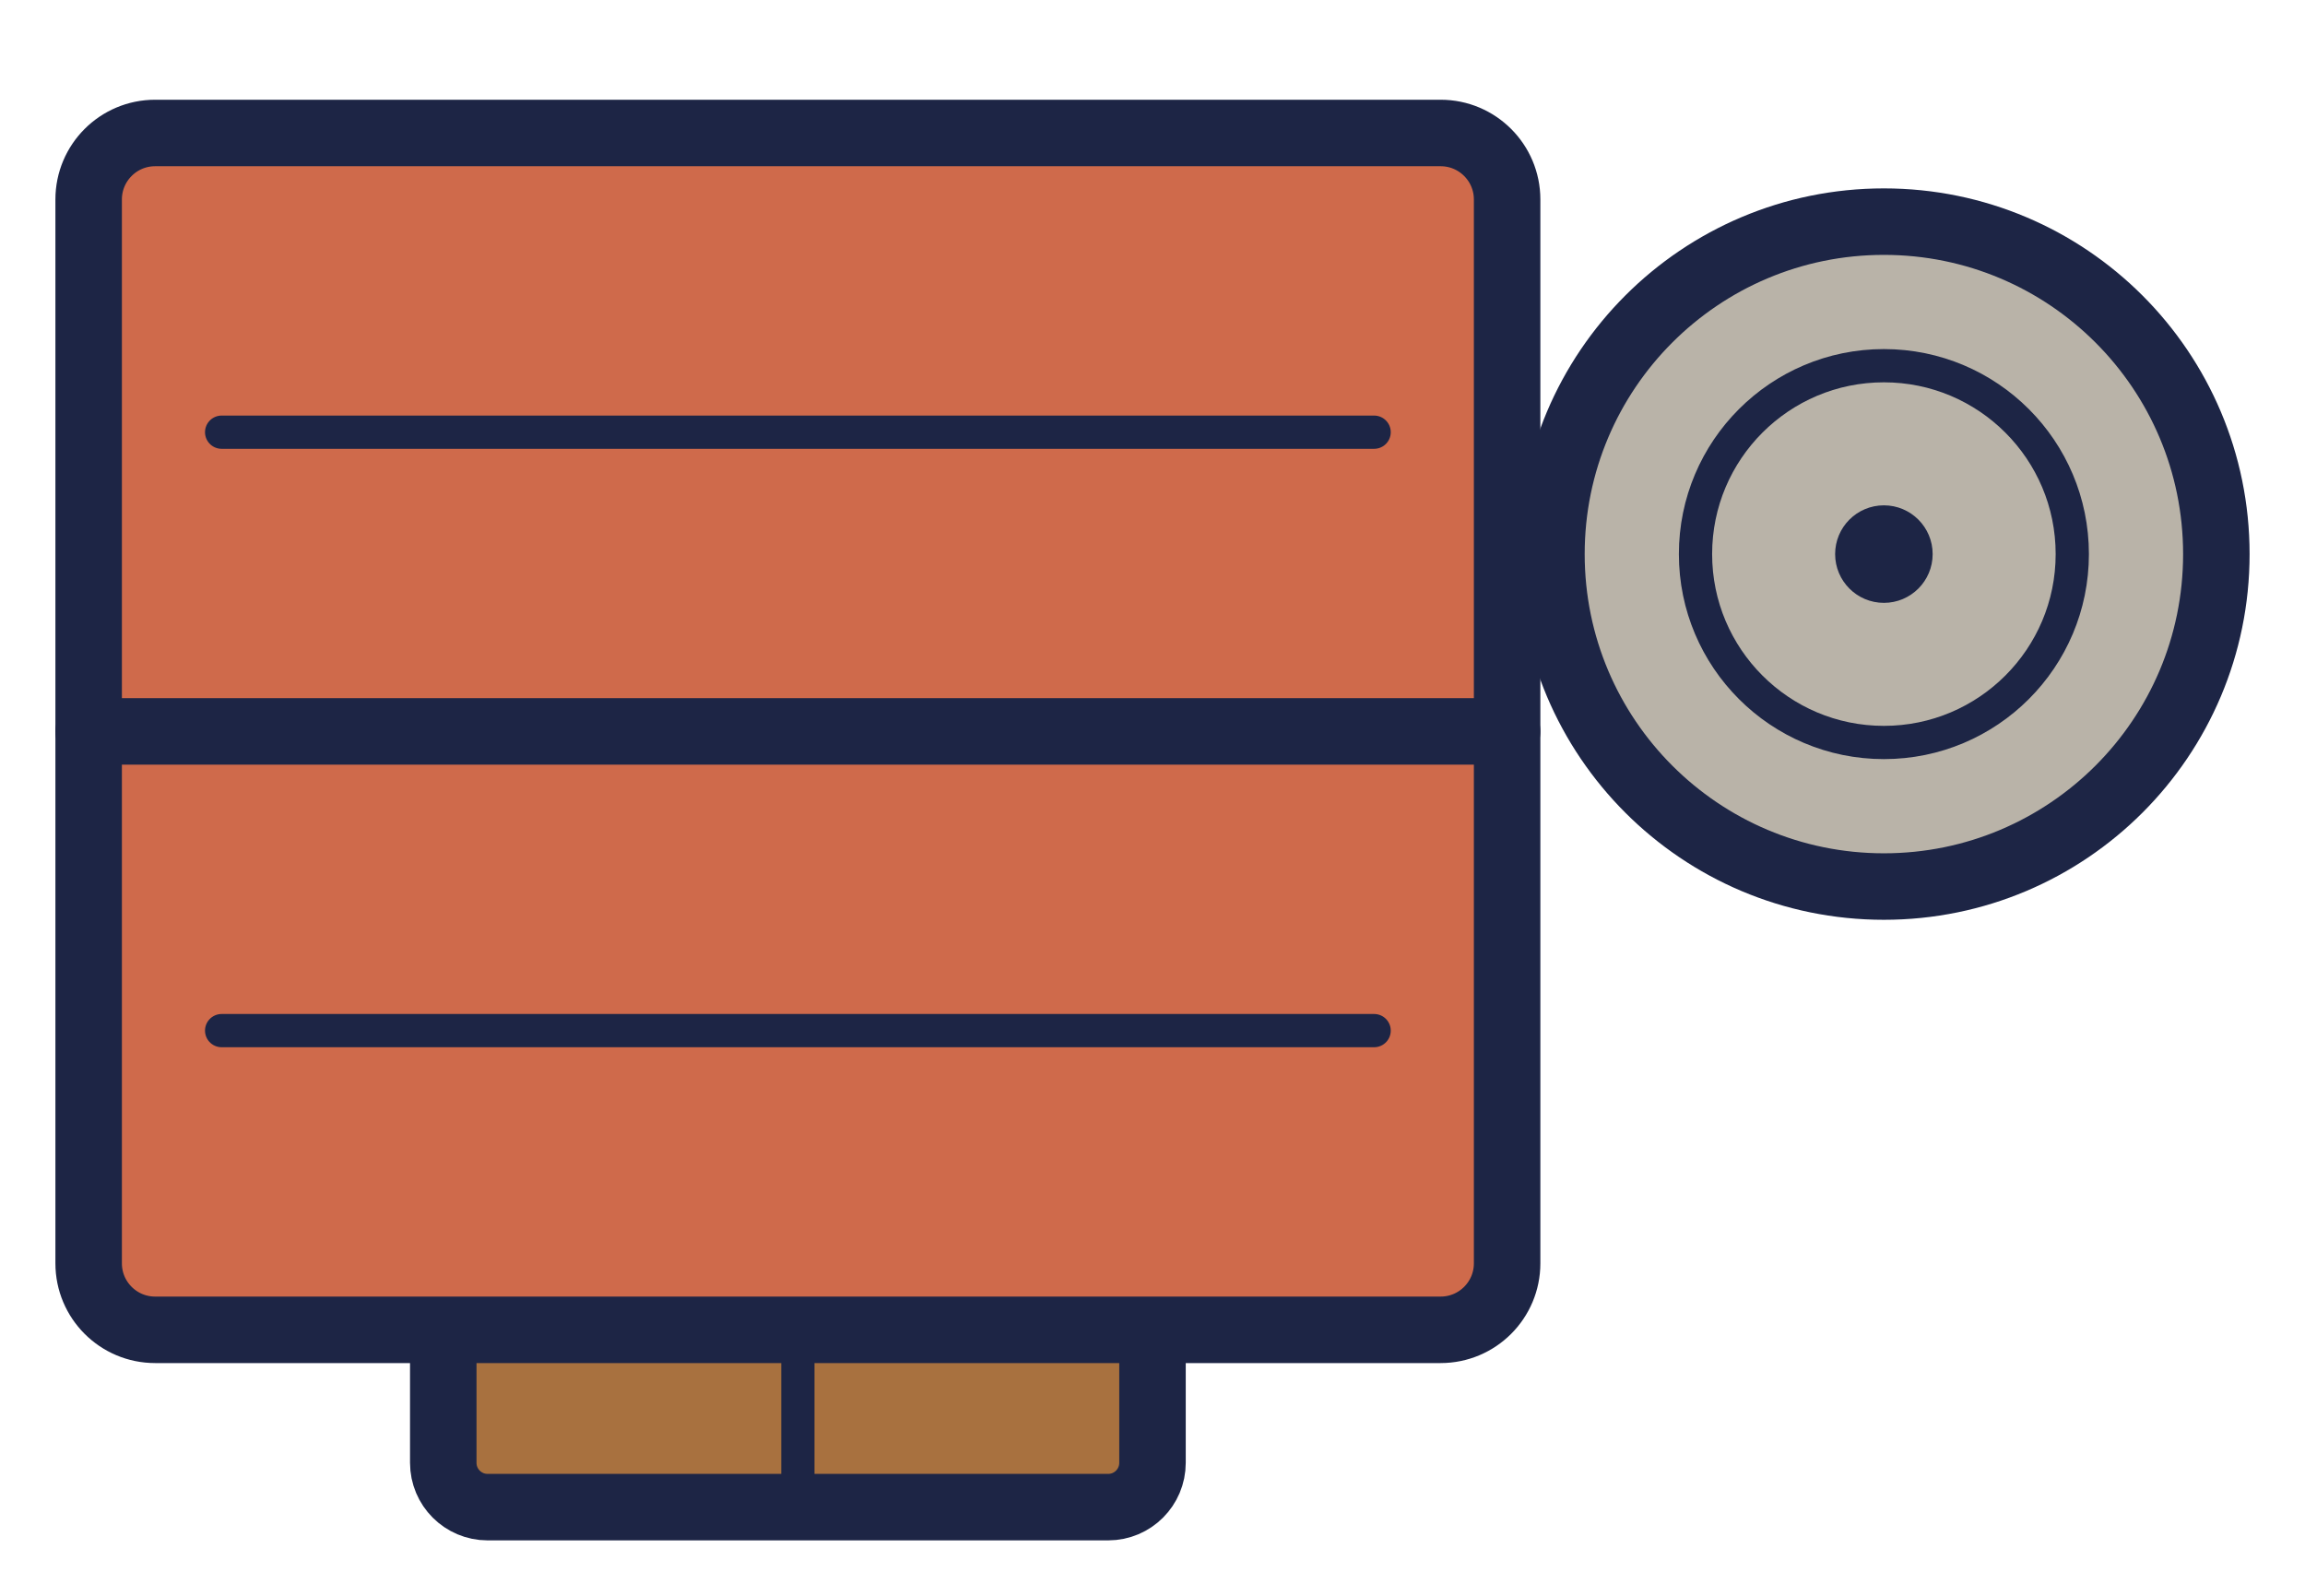
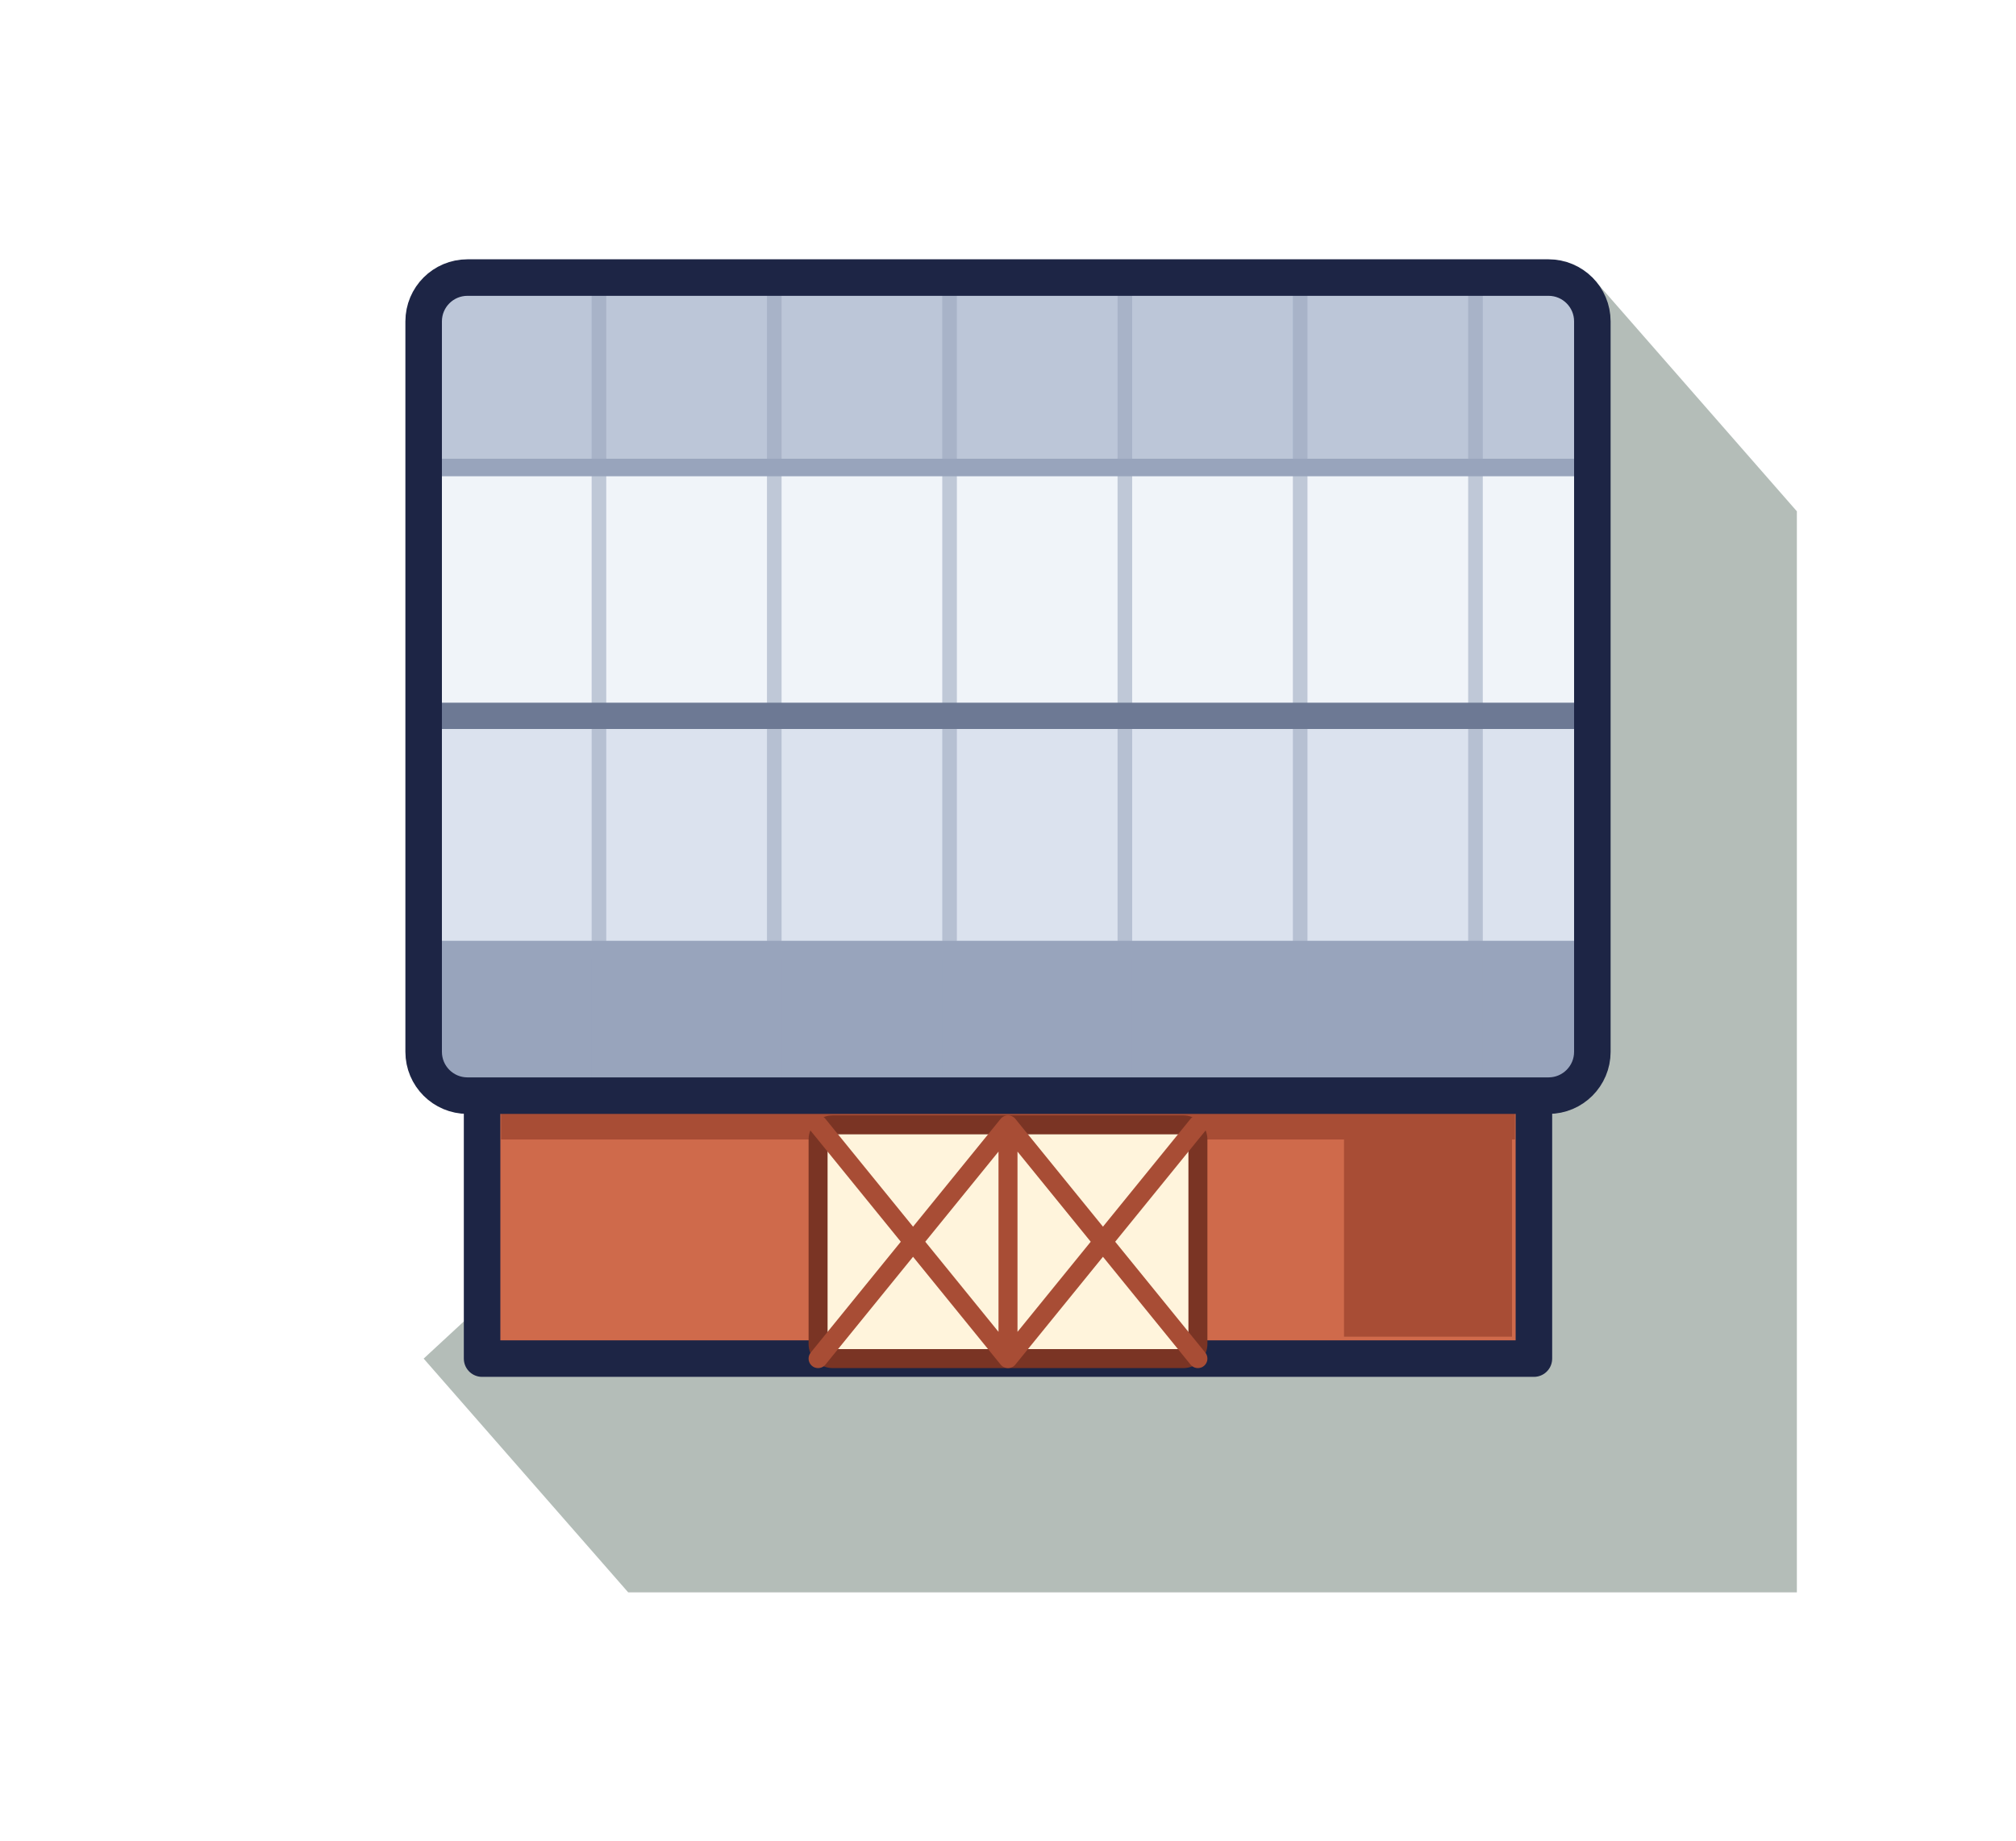
- <svg xmlns="http://www.w3.org/2000/svg" viewBox="0 0 104 72" width="104" height="72">
-   <rect fill="#a8713f" stroke="#1d2545" stroke-width="3" stroke-linejoin="round" stroke-linecap="round" x="20" y="56" width="32" height="12" rx="2" />
-   <path fill="none" stroke="#1d2545" stroke-width="1.5" stroke-linejoin="round" stroke-linecap="round" d="M36 60v8" />
-   <rect fill="#cf6a4b" stroke="#1d2545" stroke-width="3" stroke-linejoin="round" stroke-linecap="round" x="4" y="6" width="64" height="54" rx="3" />
-   <path fill="none" stroke="#1d2545" stroke-width="3" stroke-linejoin="round" stroke-linecap="round" d="M4 33h64" />
-   <path fill="none" stroke="#1d2545" stroke-width="1.5" stroke-linejoin="round" stroke-linecap="round" d="M10 19.500h52M10 46.500h52" />
-   <circle fill="#b9b3a8" stroke="#1d2545" stroke-width="3" stroke-linejoin="round" stroke-linecap="round" cx="85" cy="25" r="15" />
-   <circle fill="#b9b3a8" stroke="#1d2545" stroke-width="1.5" stroke-linejoin="round" stroke-linecap="round" cx="85" cy="25" r="8.500" />
-   <circle fill="#1d2545" cx="85" cy="25" r="2.200" />
+ <svg xmlns="http://www.w3.org/2000/svg" viewBox="-69 -63 138 126" stroke-linejoin="round" stroke-linecap="round" width="138" height="126">
+   <g fill="#12301f" opacity="0.32" transform="translate(0,0)">
+     <polygon points="40,-44 54,-28 54,46 -26,46 -40,30" />
+   </g>
+   <rect fill="#cf6a4b" stroke="#1d2545" stroke-width="2.5" x="-36" y="8" width="72" height="22" />
+   <rect fill="#a84d35" x="23" y="9.500" width="11.500" height="19" />
+   <rect fill="#a84d35" x="-34.700" y="12" width="69.400" height="3" />
+   <rect fill="#fff4dc" stroke="#7a3424" stroke-width="1.3" x="-13" y="14" width="26" height="16" rx="1" />
+   <path fill="none" stroke="#a84d35" stroke-width="1.3" d="M0 14v16M-13 14l13 16M0 14l-13 16M0 14l13 16M13 14l-13 16" />
+   <clipPath id="fa-cp-barn">
+     <rect x="-40" y="-44" width="80" height="56" rx="3" />
+   </clipPath>
+   <g clip-path="url(#fa-cp-barn)">
+     <rect fill="#bcc6d8" x="-40" y="-44" width="80" height="13" />
+     <rect fill="#f0f4f9" x="-40" y="-31" width="80" height="17" />
+     <rect fill="#dbe2ee" x="-40" y="-14" width="80" height="16" />
+     <rect fill="#98a4bc" x="-40" y="2" width="80" height="10" />
+     <path fill="none" stroke="#98a4bc" stroke-width="1" opacity="0.55" d="M-28 -44v56M-16 -44v56M-4 -44v56M8 -44v56M20 -44v56M32 -44v56" />
+   </g>
+   <path fill="none" stroke="#98a4bc" stroke-width="1.2" d="M-40 -31h80M-40 2h80" />
+   <path fill="none" stroke="#6d7994" stroke-width="1.8" d="M-40 -14h80" />
+   <rect fill="none" stroke="#1d2545" stroke-width="2.5" x="-40" y="-44" width="80" height="56" rx="3" />
</svg>
